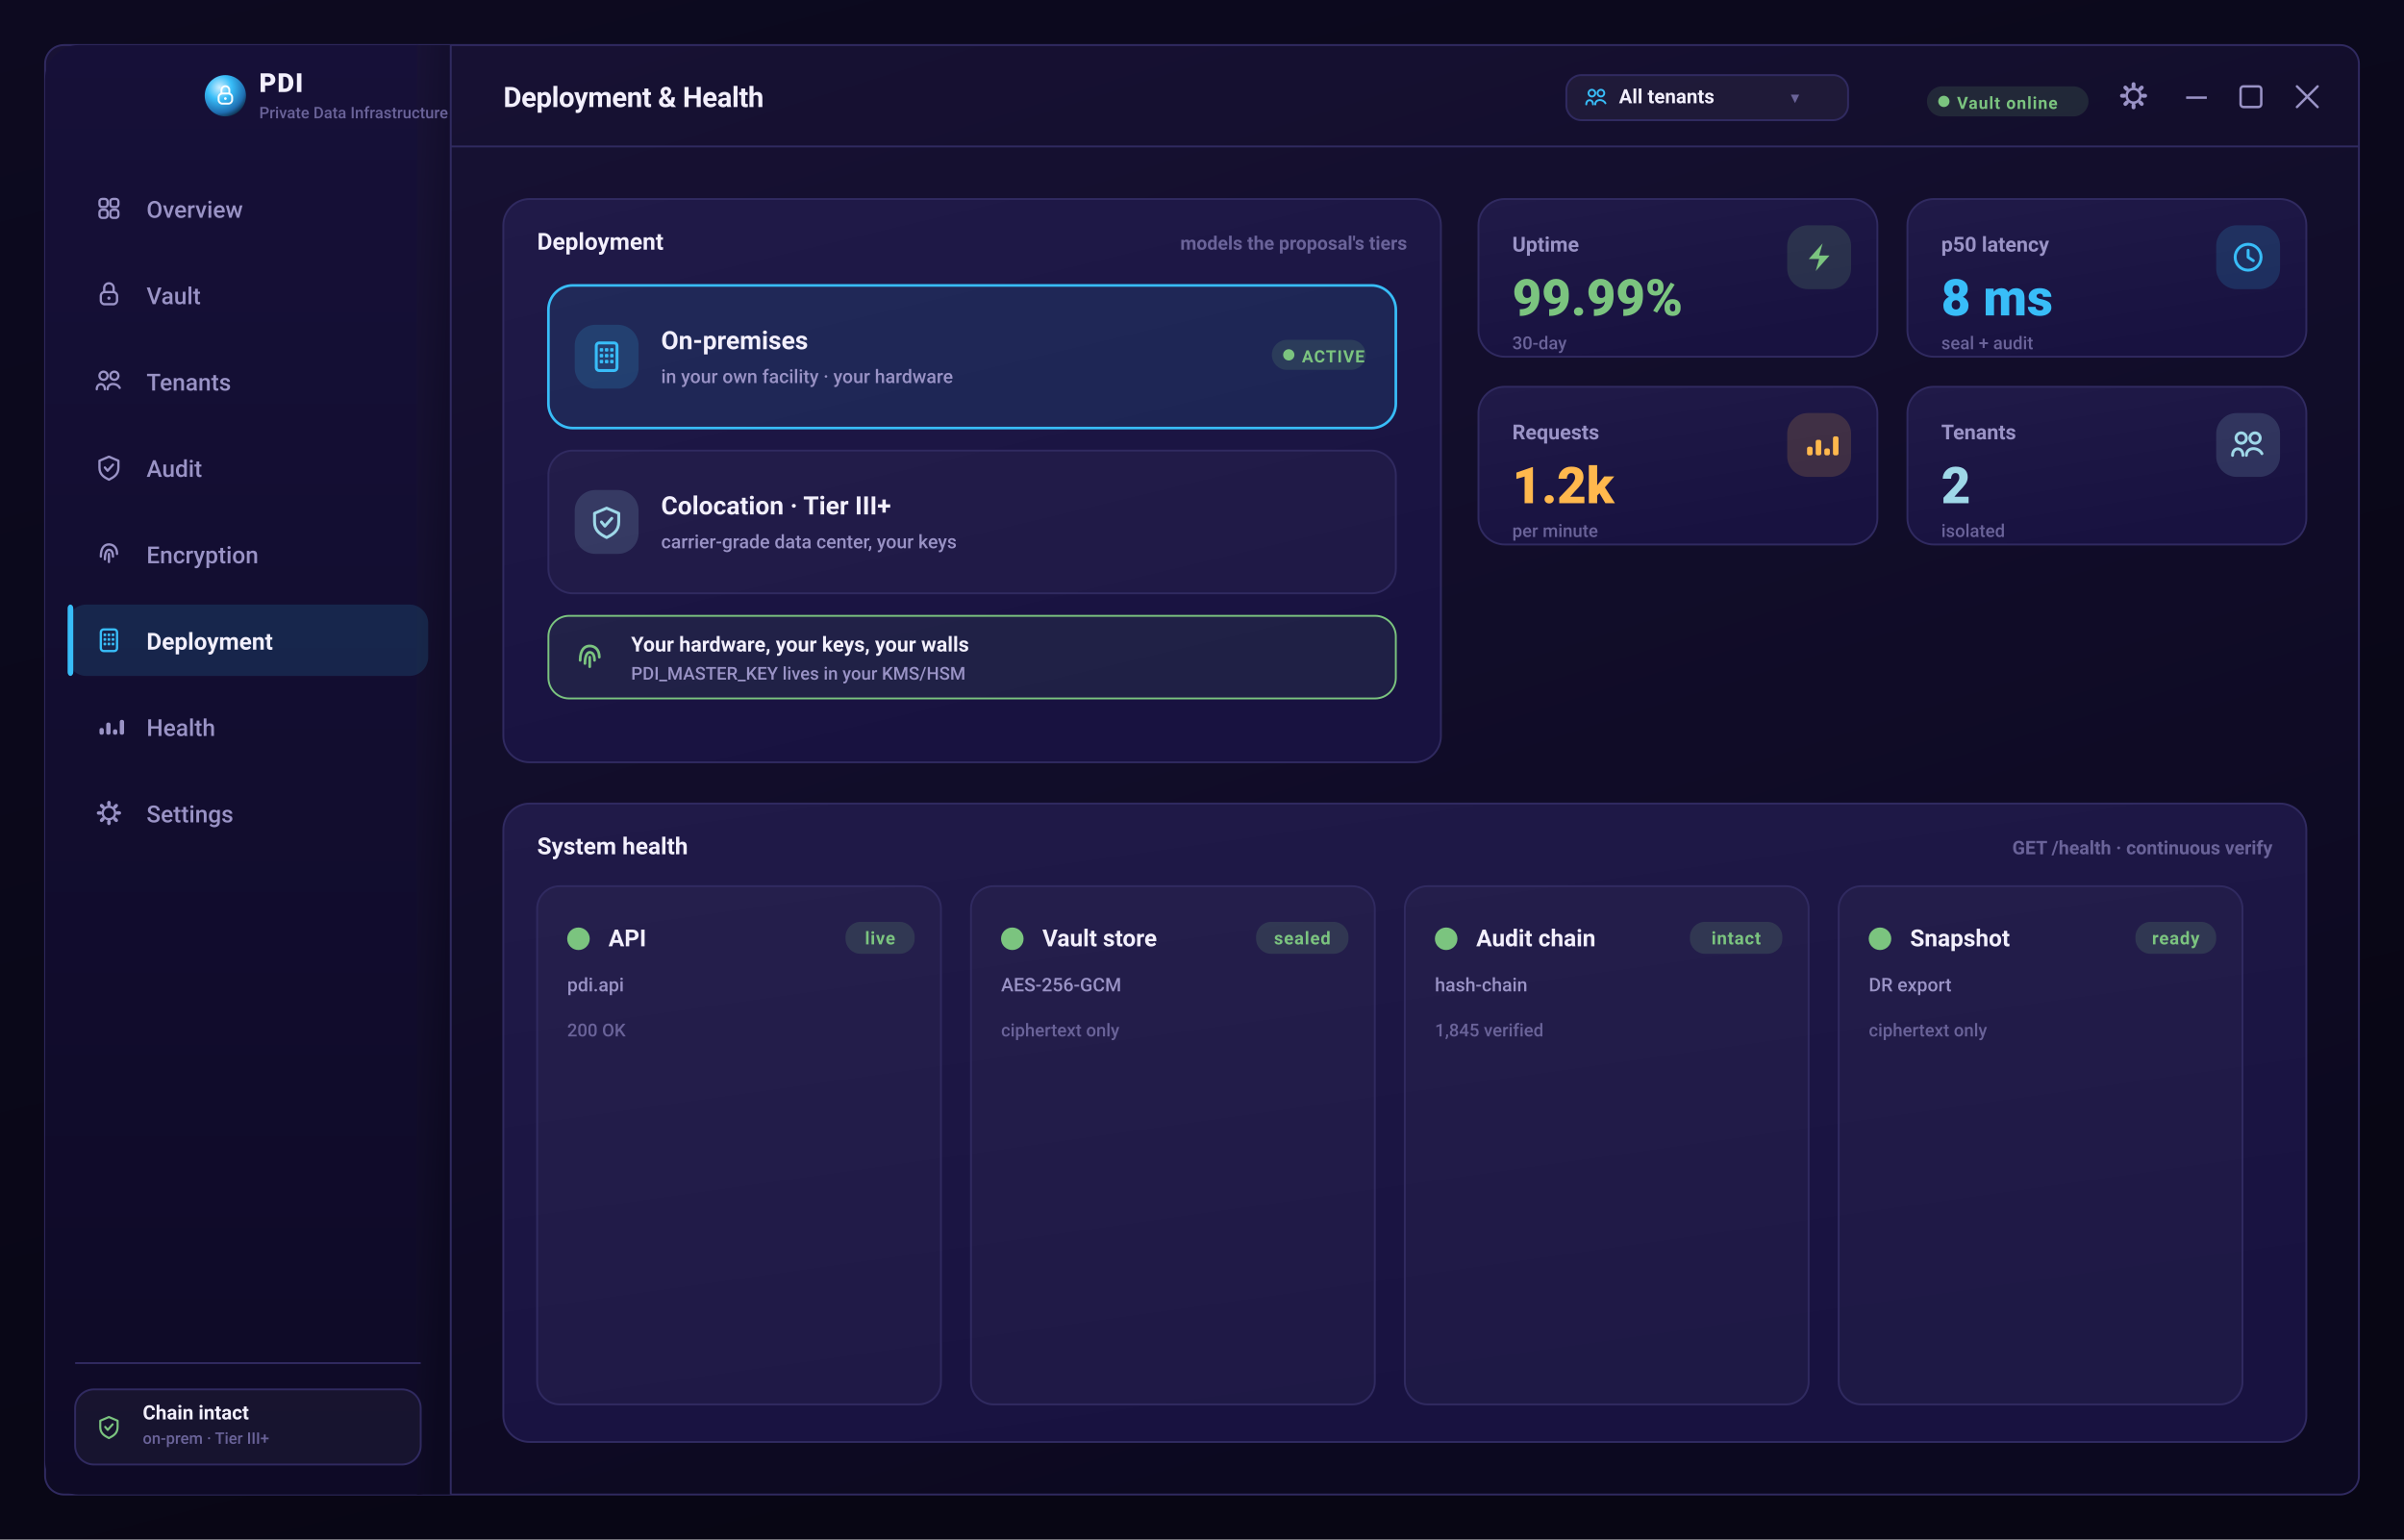
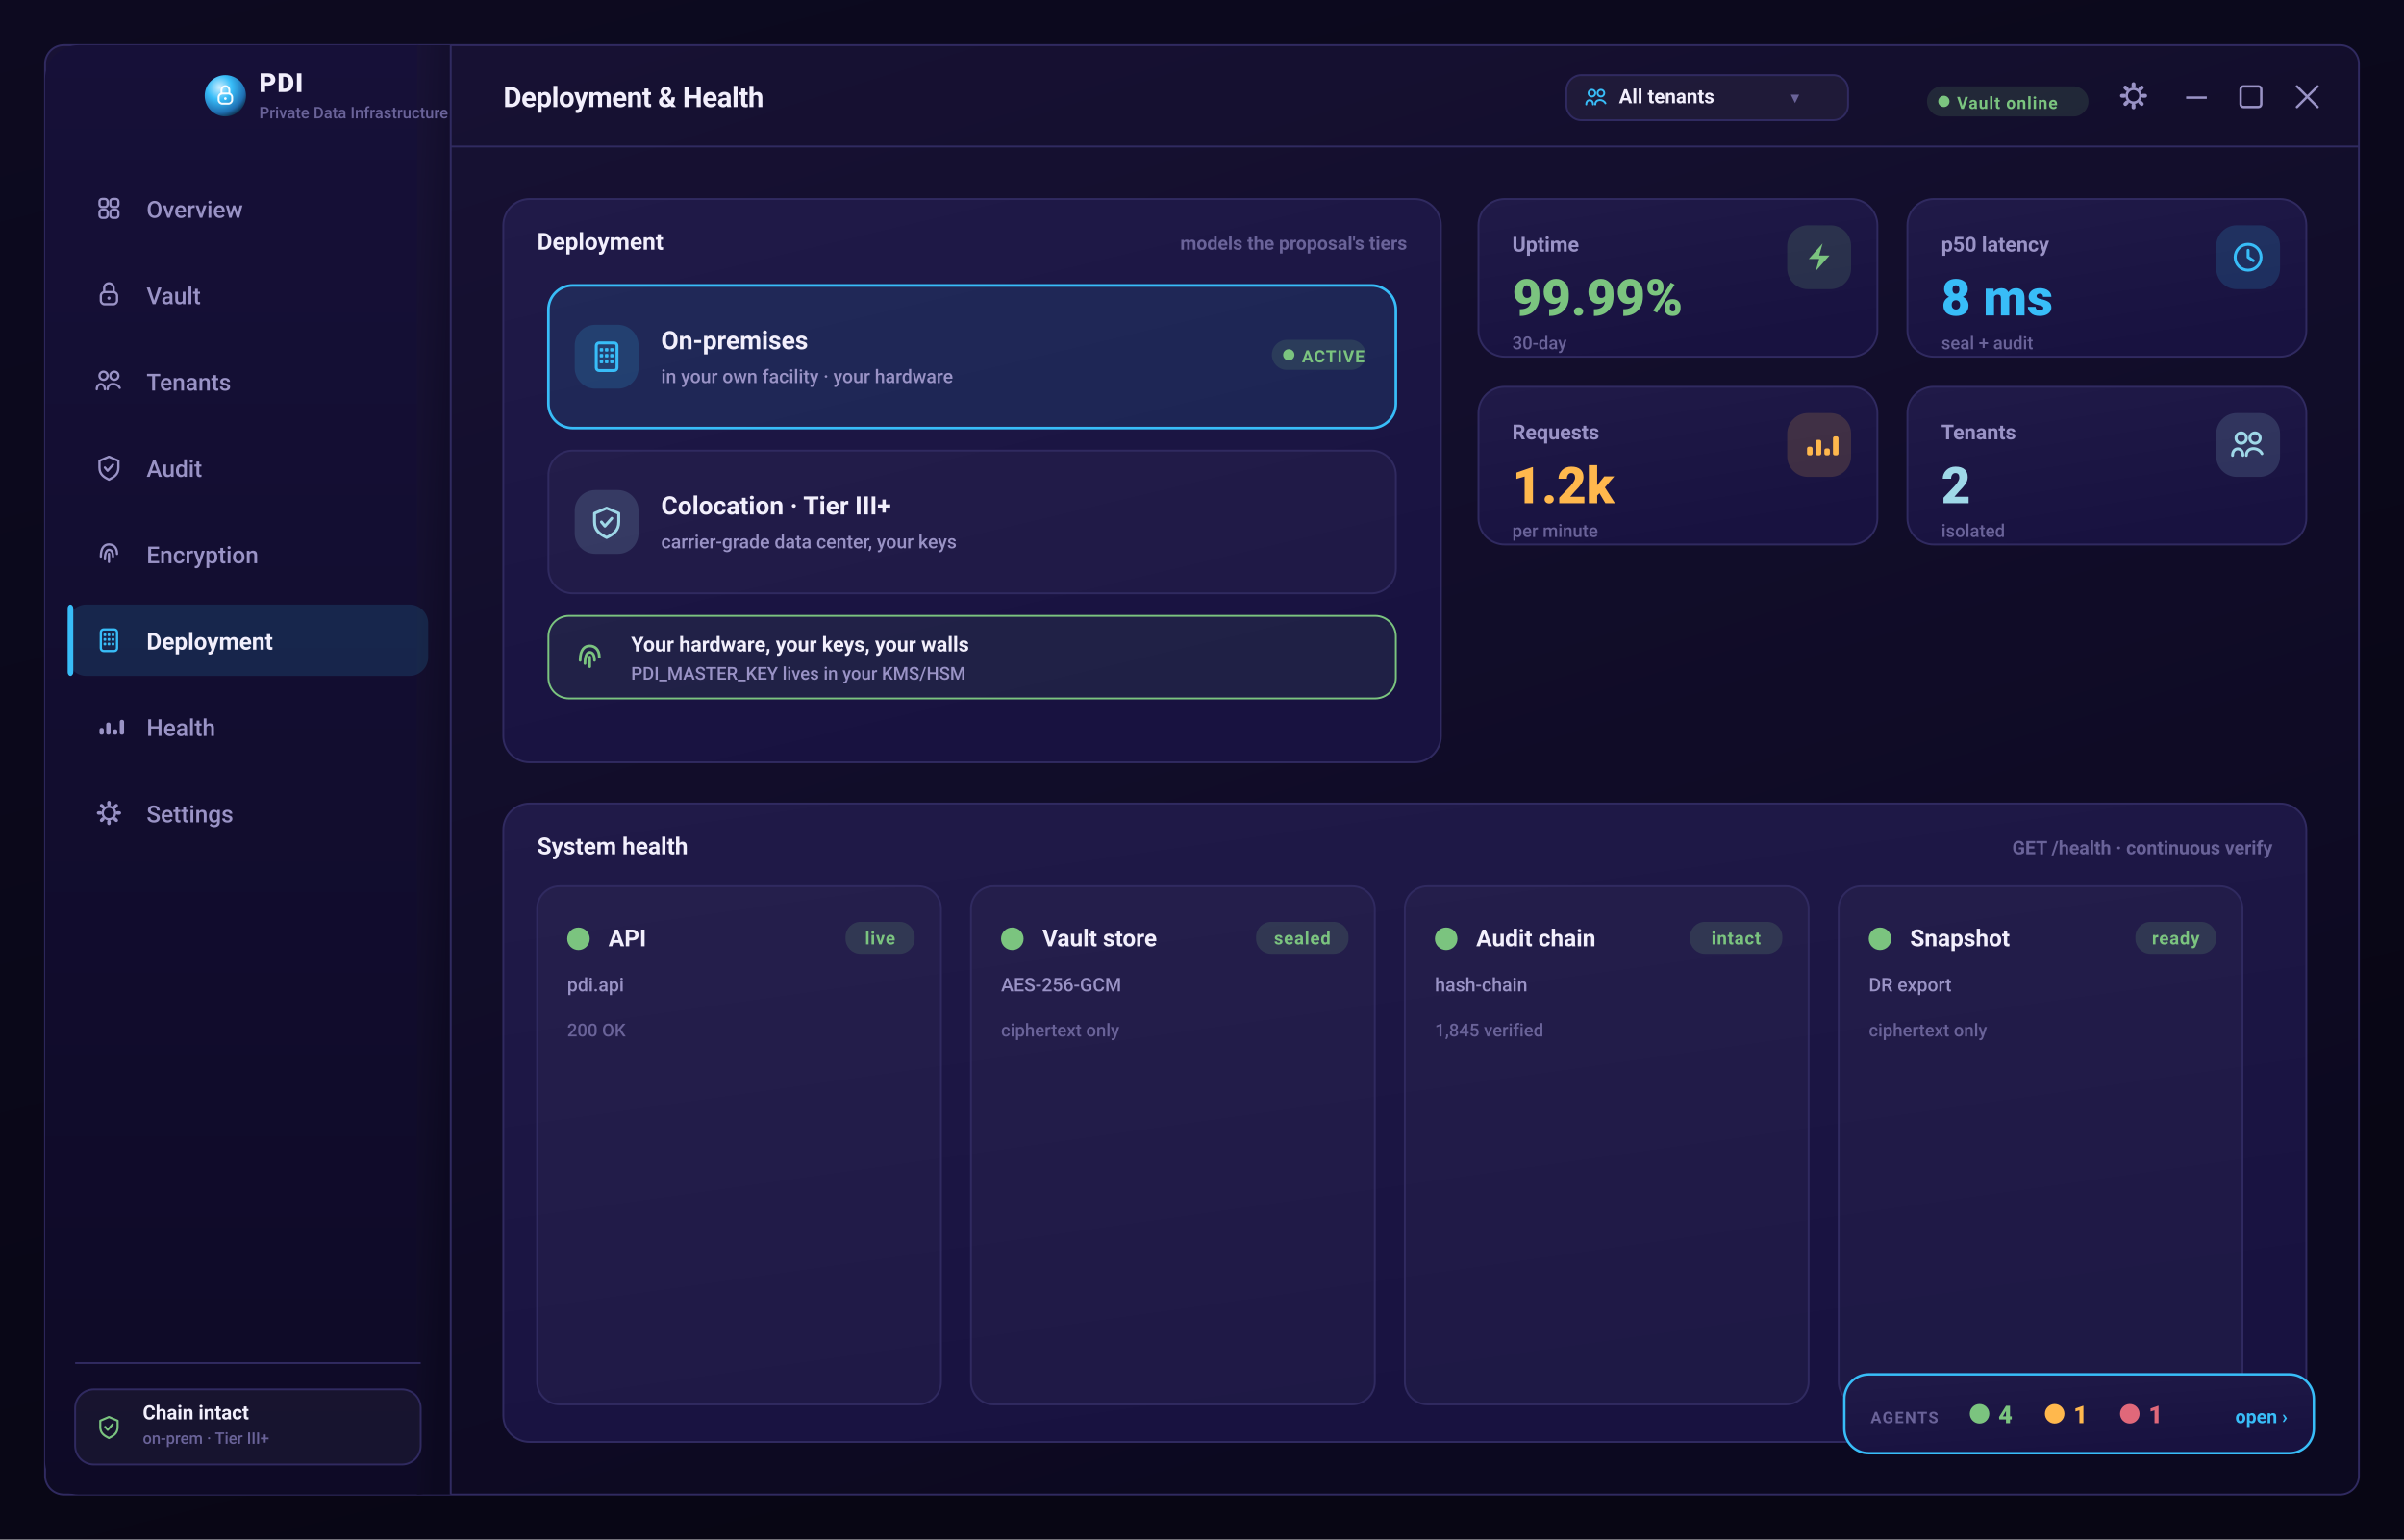
<svg xmlns="http://www.w3.org/2000/svg" width="1280" height="820" viewBox="0 0 1280 820" role="img" aria-label="PDI console — Deployment &amp; Health">
  <defs>
    <linearGradient id="gPage" x1="0" y1="0" x2="0.4" y2="1">
      <stop offset="0" stop-color="#0d0a20" />
      <stop offset="1" stop-color="#080614" />
    </linearGradient>
    <linearGradient id="gScr" x1="0" y1="0" x2="0.5" y2="1">
      <stop offset="0" stop-color="#181235" />
      <stop offset="1" stop-color="#0c0920" />
    </linearGradient>
    <linearGradient id="gSide" x1="0" y1="0" x2="0" y2="1">
      <stop offset="0" stop-color="#161038" />
      <stop offset="1" stop-color="#0e0a26" />
    </linearGradient>
    <linearGradient id="gCard" x1="0" y1="0" x2="0.4" y2="1">
      <stop offset="0" stop-color="#201a48" />
      <stop offset="1" stop-color="#181240" />
    </linearGradient>
    <linearGradient id="gBrand" x1="0" y1="0" x2="1" y2="0">
      <stop offset="0" stop-color="#38bdf8" />
      <stop offset="1" stop-color="#7dd3fc" />
    </linearGradient>
    <linearGradient id="gAmber" x1="0" y1="0" x2="1" y2="0">
      <stop offset="0" stop-color="#ffb84d" />
      <stop offset="1" stop-color="#ffd27a" />
    </linearGradient>
    <linearGradient id="mG" x1="0" y1="0" x2="1" y2="0">
      <stop offset="0" stop-color="#5fb87a" />
      <stop offset="1" stop-color="#7bc47f" />
    </linearGradient>
    <linearGradient id="mC" x1="0" y1="0" x2="1" y2="0">
      <stop offset="0" stop-color="#6bb6d6" />
      <stop offset="1" stop-color="#9fd8e8" />
    </linearGradient>
    <radialGradient id="orb" cx="36%" cy="30%" r="78%">
      <stop offset="0" stop-color="#cbeeff" />
      <stop offset="38%" stop-color="#38bdf8" />
      <stop offset="78%" stop-color="#1f6fb2" />
      <stop offset="100%" stop-color="#0b2438" />
    </radialGradient>
  </defs>
  <rect x="0.0" y="0.0" width="1280.0" height="820.0" rx="0" fill="url(#gPage)" />
  <rect x="24" y="24" width="1232" height="772" rx="10" fill="url(#gScr)" stroke="#302a60" stroke-width="1" />
  <rect x="24.0" y="24.0" width="216.0" height="772.0" rx="18" fill="url(#gSide)" />
  <rect x="222.0" y="24.0" width="18.0" height="772.0" rx="0" fill="url(#gScr)" />
  <line x1="240" y1="24" x2="240" y2="796" stroke="#302a60" stroke-width="1" />
  <line x1="240" y1="78" x2="1256" y2="78" stroke="#302a60" stroke-width="1" />
  <line x1="1164" y1="52" x2="1175" y2="52" stroke="#9a93c6" stroke-width="1.3" />
  <rect x="1193.0" y="46.0" width="11.0" height="11.0" rx="1.5" fill="none" stroke="#9a93c6" stroke-width="1.3" />
  <path d="M1223 46 l11 11 M1234 46 l-11 11" stroke="#9a93c6" stroke-width="1.3" stroke-linecap="round" />
  <circle cx="120" cy="51" r="11" fill="url(#orb)" />
  <rect x="116.4" y="49.8" width="7.2" height="5.4" rx="2" fill="none" stroke="rgba(255,255,255,0.95)" stroke-width="1.02" stroke-linecap="round" stroke-linejoin="round" />
  <path d="M117.9 49.8 v-1.8 a2.1 2.1 0 0 1 4.2 0 v1.8" fill="none" stroke="rgba(255,255,255,0.95)" stroke-width="1.02" stroke-linecap="round" stroke-linejoin="round" />
  <circle cx="120" cy="52.5" r="0.72" fill="rgba(255,255,255,0.95)" />
  <text x="138.0" y="49.0" font-family="-apple-system,BlinkMacSystemFont,'SF Pro Display','SF Pro Text','Segoe UI',Roboto,system-ui,sans-serif" font-size="14" font-weight="800" fill="#f2effc" text-anchor="start" letter-spacing="0.5">PDI</text>
  <text x="138.0" y="63.0" font-family="-apple-system,BlinkMacSystemFont,'SF Pro Display','SF Pro Text','Segoe UI',Roboto,system-ui,sans-serif" font-size="8.5" font-weight="500" fill="#6a6399" text-anchor="start">Private Data Infrastructure</text>
  <text x="268.0" y="57.0" font-family="-apple-system,BlinkMacSystemFont,'SF Pro Display','SF Pro Text','Segoe UI',Roboto,system-ui,sans-serif" font-size="15" font-weight="700" fill="#f2effc" text-anchor="start" letter-spacing="-0.2">Deployment &amp; Health</text>
  <rect x="1134.96" y="43.8" width="2.08" height="3.2" rx="1" transform="rotate(0 1136 51)" fill="#9a93c6" />
  <rect x="1134.96" y="43.8" width="2.08" height="3.2" rx="1" transform="rotate(45 1136 51)" fill="#9a93c6" />
  <rect x="1134.96" y="43.8" width="2.08" height="3.2" rx="1" transform="rotate(90 1136 51)" fill="#9a93c6" />
  <rect x="1134.96" y="43.8" width="2.08" height="3.2" rx="1" transform="rotate(135 1136 51)" fill="#9a93c6" />
  <rect x="1134.96" y="43.8" width="2.08" height="3.2" rx="1" transform="rotate(180 1136 51)" fill="#9a93c6" />
  <rect x="1134.96" y="43.8" width="2.08" height="3.2" rx="1" transform="rotate(225 1136 51)" fill="#9a93c6" />
  <rect x="1134.96" y="43.8" width="2.08" height="3.2" rx="1" transform="rotate(270 1136 51)" fill="#9a93c6" />
  <rect x="1134.96" y="43.8" width="2.08" height="3.2" rx="1" transform="rotate(315 1136 51)" fill="#9a93c6" />
  <circle cx="1136" cy="51" r="3.68" fill="none" stroke="#9a93c6" stroke-width="1.36" stroke-linecap="round" stroke-linejoin="round" />
  <rect x="1026.0" y="46.0" width="86.0" height="16.0" rx="8" fill="rgba(123,196,127,0.14)" />
  <circle cx="1035.0" cy="54" r="3" fill="#7bc47f" />
  <text x="1042.0" y="58.0" font-family="-apple-system,BlinkMacSystemFont,'SF Pro Display','SF Pro Text','Segoe UI',Roboto,system-ui,sans-serif" font-size="9" font-weight="700" fill="#7bc47f" text-anchor="start" letter-spacing="0.5">Vault online</text>
  <rect x="834.0" y="40.0" width="150.0" height="24.0" rx="8" fill="rgba(255,255,255,0.05)" stroke="#302a60" stroke-width="1" />
  <circle cx="847.6" cy="49.6" r="1.8" fill="none" stroke="#38bdf8" stroke-width="1.02" stroke-linecap="round" stroke-linejoin="round" />
  <circle cx="852.4" cy="49.6" r="1.8" fill="none" stroke="#38bdf8" stroke-width="1.02" stroke-linecap="round" stroke-linejoin="round" />
  <path d="M844.6 55.6 c0 -3.0 3.6 -3.0 3.6 0 M849.4 55.6 c0 -3.0 4.2 -3.0 5.4 -0.6" fill="none" stroke="#38bdf8" stroke-width="1.02" stroke-linecap="round" stroke-linejoin="round" />
  <text x="862.0" y="55.0" font-family="-apple-system,BlinkMacSystemFont,'SF Pro Display','SF Pro Text','Segoe UI',Roboto,system-ui,sans-serif" font-size="10.5" font-weight="600" fill="#f2effc" text-anchor="start">All tenants</text>
  <text x="958.0" y="55.0" font-family="-apple-system,BlinkMacSystemFont,'SF Pro Display','SF Pro Text','Segoe UI',Roboto,system-ui,sans-serif" font-size="9" font-weight="600" fill="#6a6399" text-anchor="end">▾</text>
  <rect x="52.96" y="105.96" width="4.32" height="4.32" rx="1.4" fill="none" stroke="#9a93c6" stroke-width="1.22" stroke-linecap="round" stroke-linejoin="round" />
  <rect x="58.72" y="105.96" width="4.32" height="4.32" rx="1.4" fill="none" stroke="#9a93c6" stroke-width="1.22" stroke-linecap="round" stroke-linejoin="round" />
  <rect x="52.96" y="111.72" width="4.32" height="4.32" rx="1.4" fill="none" stroke="#9a93c6" stroke-width="1.22" stroke-linecap="round" stroke-linejoin="round" />
  <rect x="58.72" y="111.72" width="4.32" height="4.32" rx="1.4" fill="none" stroke="#9a93c6" stroke-width="1.22" stroke-linecap="round" stroke-linejoin="round" />
  <text x="78.0" y="116.0" font-family="-apple-system,BlinkMacSystemFont,'SF Pro Display','SF Pro Text','Segoe UI',Roboto,system-ui,sans-serif" font-size="12.5" font-weight="500" fill="#9a93c6" text-anchor="start">Overview</text>
  <rect x="53.68" y="155.56" width="8.64" height="6.48" rx="2" fill="none" stroke="#9a93c6" stroke-width="1.22" stroke-linecap="round" stroke-linejoin="round" />
  <path d="M55.48 155.56 v-2.16 a2.52 2.52 0 0 1 5.04 0 v2.16" fill="none" stroke="#9a93c6" stroke-width="1.22" stroke-linecap="round" stroke-linejoin="round" />
  <circle cx="58" cy="158.8" r="0.864" fill="#9a93c6" />
  <text x="78.0" y="162.0" font-family="-apple-system,BlinkMacSystemFont,'SF Pro Display','SF Pro Text','Segoe UI',Roboto,system-ui,sans-serif" font-size="12.5" font-weight="500" fill="#9a93c6" text-anchor="start">Vault</text>
  <circle cx="55.12" cy="200.12" r="2.16" fill="none" stroke="#9a93c6" stroke-width="1.22" stroke-linecap="round" stroke-linejoin="round" />
  <circle cx="60.88" cy="200.12" r="2.16" fill="none" stroke="#9a93c6" stroke-width="1.22" stroke-linecap="round" stroke-linejoin="round" />
  <path d="M51.52 207.32 c0 -3.6 4.32 -3.6 4.32 0 M57.28 207.32 c0 -3.6 5.04 -3.6 6.48 -0.72" fill="none" stroke="#9a93c6" stroke-width="1.22" stroke-linecap="round" stroke-linejoin="round" />
  <text x="78.0" y="208.0" font-family="-apple-system,BlinkMacSystemFont,'SF Pro Display','SF Pro Text','Segoe UI',Roboto,system-ui,sans-serif" font-size="12.5" font-weight="500" fill="#9a93c6" text-anchor="start">Tenants</text>
  <path d="M58 243.24 l5.04 2.16 v3.6 c0 3.6 -2.16 5.04 -5.04 6.48 c-2.88 -1.44 -5.04 -2.88 -5.04 -6.48 v-3.6 Z" fill="none" stroke="#9a93c6" stroke-width="1.22" stroke-linecap="round" stroke-linejoin="round" />
  <path d="M55.84 249 l1.44 1.728 2.88 -3.24" fill="none" stroke="#9a93c6" stroke-width="1.22" stroke-linecap="round" stroke-linejoin="round" />
  <text x="78.0" y="254.0" font-family="-apple-system,BlinkMacSystemFont,'SF Pro Display','SF Pro Text','Segoe UI',Roboto,system-ui,sans-serif" font-size="12.5" font-weight="500" fill="#9a93c6" text-anchor="start">Audit</text>
  <path d="M53.68 296.44 c0 -5.04 2.16 -6.48 4.32 -6.48 c2.16 0 4.32 1.44 4.32 5.04" fill="none" stroke="#9a93c6" stroke-width="1.22" stroke-linecap="round" stroke-linejoin="round" />
  <path d="M55.84 297.88 c0 -4.32 1.44 -5.04 2.16 -5.04 c1.44 0 2.16 1.44 2.16 3.6" fill="none" stroke="#9a93c6" stroke-width="1.22" stroke-linecap="round" stroke-linejoin="round" />
  <path d="M58 299.32 v-4.32" fill="none" stroke="#9a93c6" stroke-width="1.22" stroke-linecap="round" stroke-linejoin="round" />
  <text x="78.0" y="300.0" font-family="-apple-system,BlinkMacSystemFont,'SF Pro Display','SF Pro Text','Segoe UI',Roboto,system-ui,sans-serif" font-size="12.5" font-weight="500" fill="#9a93c6" text-anchor="start">Encryption</text>
  <rect x="36.0" y="322.0" width="192.0" height="38.0" rx="10" fill="rgba(56,189,248,0.14)" />
  <rect x="36.0" y="322.0" width="3.0" height="38.0" rx="2" fill="#38bdf8" />
  <rect x="53.68" y="335.24" width="8.64" height="11.52" rx="1.5" fill="none" stroke="#38bdf8" stroke-width="1.22" stroke-linecap="round" stroke-linejoin="round" />
  <rect x="55.12" y="337.4" width="1.44" height="1.44" rx="0.4" fill="#38bdf8" />
  <rect x="57.28" y="337.4" width="1.44" height="1.44" rx="0.4" fill="#38bdf8" />
  <rect x="59.44" y="337.4" width="1.44" height="1.44" rx="0.4" fill="#38bdf8" />
  <rect x="55.12" y="339.848" width="1.44" height="1.44" rx="0.4" fill="#38bdf8" />
  <rect x="57.28" y="339.848" width="1.44" height="1.44" rx="0.4" fill="#38bdf8" />
  <rect x="59.44" y="339.848" width="1.44" height="1.44" rx="0.4" fill="#38bdf8" />
  <rect x="55.12" y="342.296" width="1.44" height="1.44" rx="0.4" fill="#38bdf8" />
  <rect x="57.28" y="342.296" width="1.44" height="1.44" rx="0.4" fill="#38bdf8" />
  <rect x="59.44" y="342.296" width="1.44" height="1.44" rx="0.4" fill="#38bdf8" />
  <text x="78.0" y="346.0" font-family="-apple-system,BlinkMacSystemFont,'SF Pro Display','SF Pro Text','Segoe UI',Roboto,system-ui,sans-serif" font-size="12.5" font-weight="650" fill="#f2effc" text-anchor="start">Deployment</text>
  <rect x="52.96" y="387.72" width="2.304" height="3.6" rx="1" fill="#9a93c6" />
  <rect x="56.56" y="384.84" width="2.304" height="6.48" rx="1" fill="#9a93c6" />
  <rect x="60.16" y="388.44" width="2.304" height="2.88" rx="1" fill="#9a93c6" />
  <rect x="63.76" y="383.4" width="2.304" height="7.92" rx="1" fill="#9a93c6" />
  <text x="78.0" y="392.0" font-family="-apple-system,BlinkMacSystemFont,'SF Pro Display','SF Pro Text','Segoe UI',Roboto,system-ui,sans-serif" font-size="12.5" font-weight="500" fill="#9a93c6" text-anchor="start">Health</text>
  <rect x="57.064" y="426.52" width="1.872" height="2.88" rx="1" transform="rotate(0 58 433)" fill="#9a93c6" />
  <rect x="57.064" y="426.52" width="1.872" height="2.88" rx="1" transform="rotate(45 58 433)" fill="#9a93c6" />
  <rect x="57.064" y="426.52" width="1.872" height="2.88" rx="1" transform="rotate(90 58 433)" fill="#9a93c6" />
  <rect x="57.064" y="426.52" width="1.872" height="2.88" rx="1" transform="rotate(135 58 433)" fill="#9a93c6" />
  <rect x="57.064" y="426.52" width="1.872" height="2.88" rx="1" transform="rotate(180 58 433)" fill="#9a93c6" />
  <rect x="57.064" y="426.52" width="1.872" height="2.88" rx="1" transform="rotate(225 58 433)" fill="#9a93c6" />
  <rect x="57.064" y="426.52" width="1.872" height="2.88" rx="1" transform="rotate(270 58 433)" fill="#9a93c6" />
  <rect x="57.064" y="426.52" width="1.872" height="2.88" rx="1" transform="rotate(315 58 433)" fill="#9a93c6" />
  <circle cx="58" cy="433" r="3.312" fill="none" stroke="#9a93c6" stroke-width="1.22" stroke-linecap="round" stroke-linejoin="round" />
  <text x="78.0" y="438.0" font-family="-apple-system,BlinkMacSystemFont,'SF Pro Display','SF Pro Text','Segoe UI',Roboto,system-ui,sans-serif" font-size="12.5" font-weight="500" fill="#9a93c6" text-anchor="start">Settings</text>
  <line x1="40" y1="726" x2="224" y2="726" stroke="#302a60" stroke-width="1" />
  <rect x="40.0" y="740.0" width="184.0" height="40.0" rx="10" fill="rgba(255,255,255,0.04)" stroke="#302a60" stroke-width="1" />
  <path d="M58 754.72 l4.62 1.98 v3.3 c0 3.3 -1.98 4.62 -4.62 5.94 c-2.64 -1.32 -4.62 -2.64 -4.62 -5.94 v-3.3 Z" fill="none" stroke="#7bc47f" stroke-width="1.12" stroke-linecap="round" stroke-linejoin="round" />
  <path d="M56.02 760 l1.32 1.584 2.64 -2.97" fill="none" stroke="#7bc47f" stroke-width="1.12" stroke-linecap="round" stroke-linejoin="round" />
  <text x="76.0" y="756.0" font-family="-apple-system,BlinkMacSystemFont,'SF Pro Display','SF Pro Text','Segoe UI',Roboto,system-ui,sans-serif" font-size="10.5" font-weight="650" fill="#f2effc" text-anchor="start">Chain intact</text>
  <text x="76.0" y="769.0" font-family="-apple-system,BlinkMacSystemFont,'SF Pro Display','SF Pro Text','Segoe UI',Roboto,system-ui,sans-serif" font-size="8.5" font-weight="500" fill="#6a6399" text-anchor="start">on-prem · Tier III+</text>
  <marker id="ah" markerWidth="8" markerHeight="8" refX="6" refY="3" orient="auto">
    <path d="M0 0 L6 3 L0 6 Z" fill="#6a6399" />
  </marker>
  <rect x="268.0" y="106.0" width="499.2" height="300.0" rx="14" fill="url(#gCard)" stroke="#302a60" stroke-width="1" />
  <text x="286.0" y="133.0" font-family="-apple-system,BlinkMacSystemFont,'SF Pro Display','SF Pro Text','Segoe UI',Roboto,system-ui,sans-serif" font-size="12.5" font-weight="700" fill="#f2effc" text-anchor="start">Deployment</text>
  <text x="749.2" y="133.0" font-family="-apple-system,BlinkMacSystemFont,'SF Pro Display','SF Pro Text','Segoe UI',Roboto,system-ui,sans-serif" font-size="10" font-weight="600" fill="#6a6399" text-anchor="end">models the proposal's tiers</text>
  <rect x="292.0" y="152.0" width="451.2" height="76.0" rx="13" fill="rgba(56,189,248,0.1)" stroke="#38bdf8" stroke-width="1.4" />
  <rect x="306.0" y="173.0" width="34.0" height="34.0" rx="11" fill="rgba(56,189,248,0.16)" />
  <rect x="317.48" y="182.64" width="11.04" height="14.72" rx="1.5" fill="none" stroke="#38bdf8" stroke-width="1.56" stroke-linecap="round" stroke-linejoin="round" />
  <rect x="319.32" y="185.4" width="1.84" height="1.84" rx="0.4" fill="#38bdf8" />
  <rect x="322.08" y="185.4" width="1.84" height="1.84" rx="0.4" fill="#38bdf8" />
  <rect x="324.84" y="185.4" width="1.84" height="1.84" rx="0.4" fill="#38bdf8" />
  <rect x="319.32" y="188.528" width="1.84" height="1.84" rx="0.4" fill="#38bdf8" />
  <rect x="322.08" y="188.528" width="1.84" height="1.84" rx="0.4" fill="#38bdf8" />
  <rect x="324.84" y="188.528" width="1.84" height="1.84" rx="0.4" fill="#38bdf8" />
  <rect x="319.32" y="191.656" width="1.84" height="1.84" rx="0.4" fill="#38bdf8" />
  <rect x="322.08" y="191.656" width="1.84" height="1.84" rx="0.4" fill="#38bdf8" />
  <rect x="324.84" y="191.656" width="1.84" height="1.84" rx="0.4" fill="#38bdf8" />
  <text x="352.0" y="186.0" font-family="-apple-system,BlinkMacSystemFont,'SF Pro Display','SF Pro Text','Segoe UI',Roboto,system-ui,sans-serif" font-size="13.5" font-weight="700" fill="#f2effc" text-anchor="start">On-premises</text>
  <text x="352.0" y="204.0" font-family="-apple-system,BlinkMacSystemFont,'SF Pro Display','SF Pro Text','Segoe UI',Roboto,system-ui,sans-serif" font-size="10" font-weight="500" fill="#9a93c6" text-anchor="start">in your own facility · your hardware</text>
  <rect x="677.2" y="181.0" width="50.0" height="16.0" rx="8" fill="rgba(123,196,127,0.14)" />
  <circle cx="686.2" cy="189" r="3" fill="#7bc47f" />
  <text x="693.2" y="193.0" font-family="-apple-system,BlinkMacSystemFont,'SF Pro Display','SF Pro Text','Segoe UI',Roboto,system-ui,sans-serif" font-size="9" font-weight="700" fill="#7bc47f" text-anchor="start" letter-spacing="0.5">ACTIVE</text>
  <rect x="292.0" y="240.0" width="451.2" height="76.0" rx="13" fill="rgba(255,255,255,0.03)" stroke="#302a60" stroke-width="1" />
  <rect x="306.0" y="261.0" width="34.0" height="34.0" rx="11" fill="rgba(159,216,232,0.16)" />
  <path d="M323 270.64 l6.44 2.76 v4.6 c0 4.6 -2.76 6.44 -6.44 8.28 c-3.68 -1.84 -6.44 -3.68 -6.44 -8.28 v-4.6 Z" fill="none" stroke="#9fd8e8" stroke-width="1.56" stroke-linecap="round" stroke-linejoin="round" />
  <path d="M320.24 278 l1.84 2.208 3.68 -4.14" fill="none" stroke="#9fd8e8" stroke-width="1.56" stroke-linecap="round" stroke-linejoin="round" />
  <text x="352.0" y="274.0" font-family="-apple-system,BlinkMacSystemFont,'SF Pro Display','SF Pro Text','Segoe UI',Roboto,system-ui,sans-serif" font-size="13.5" font-weight="700" fill="#f2effc" text-anchor="start">Colocation · Tier III+</text>
  <text x="352.0" y="292.0" font-family="-apple-system,BlinkMacSystemFont,'SF Pro Display','SF Pro Text','Segoe UI',Roboto,system-ui,sans-serif" font-size="10" font-weight="500" fill="#9a93c6" text-anchor="start">carrier-grade data center, your keys</text>
  <rect x="292.0" y="328.0" width="451.2" height="44.0" rx="11" fill="rgba(123,196,127,0.08)" stroke="#7bc47f" stroke-width="1" />
  <path d="M308.9 351.7 c0 -5.95 2.55 -7.65 5.1 -7.65 c2.55 0 5.1 1.7 5.1 5.95" fill="none" stroke="#7bc47f" stroke-width="1.44" stroke-linecap="round" stroke-linejoin="round" />
  <path d="M311.45 353.4 c0 -5.1 1.7 -5.95 2.55 -5.95 c1.7 0 2.55 1.7 2.55 4.25" fill="none" stroke="#7bc47f" stroke-width="1.44" stroke-linecap="round" stroke-linejoin="round" />
  <path d="M314 355.1 v-5.1" fill="none" stroke="#7bc47f" stroke-width="1.44" stroke-linecap="round" stroke-linejoin="round" />
  <text x="336.0" y="347.0" font-family="-apple-system,BlinkMacSystemFont,'SF Pro Display','SF Pro Text','Segoe UI',Roboto,system-ui,sans-serif" font-size="11" font-weight="650" fill="#f2effc" text-anchor="start">Your hardware, your keys, your walls</text>
  <text x="336.0" y="362.0" font-family="-apple-system,BlinkMacSystemFont,'SF Pro Display','SF Pro Text','Segoe UI',Roboto,system-ui,sans-serif" font-size="9.5" font-weight="500" fill="#9a93c6" text-anchor="start">PDI_MASTER_KEY lives in your KMS/HSM</text>
  <rect x="787.2" y="106.0" width="212.4" height="84.0" rx="14" fill="url(#gCard)" stroke="#302a60" stroke-width="1" />
  <text x="805.2" y="134.0" font-family="-apple-system,BlinkMacSystemFont,'SF Pro Display','SF Pro Text','Segoe UI',Roboto,system-ui,sans-serif" font-size="11" font-weight="600" fill="#9a93c6" text-anchor="start">Uptime</text>
  <text x="805.2" y="168.0" font-family="-apple-system,BlinkMacSystemFont,'SF Pro Display','SF Pro Text','Segoe UI',Roboto,system-ui,sans-serif" font-size="27" font-weight="800" fill="#7bc47f" text-anchor="start">99.99%</text>
  <text x="805.2" y="186.0" font-family="-apple-system,BlinkMacSystemFont,'SF Pro Display','SF Pro Text','Segoe UI',Roboto,system-ui,sans-serif" font-size="9.5" font-weight="500" fill="#6a6399" text-anchor="start">30-day</text>
  <rect x="951.6" y="120.0" width="34.0" height="34.0" rx="11" fill="rgba(123,196,127,0.16)" />
  <path d="M970.44 129.64 L963.08 137.92 L968.6 137.92 L966.76 144.36 L974.12 136.08 L968.6 136.08 Z" fill="#7bc47f" />
  <rect x="1015.6" y="106.0" width="212.4" height="84.0" rx="14" fill="url(#gCard)" stroke="#302a60" stroke-width="1" />
  <text x="1033.6" y="134.0" font-family="-apple-system,BlinkMacSystemFont,'SF Pro Display','SF Pro Text','Segoe UI',Roboto,system-ui,sans-serif" font-size="11" font-weight="600" fill="#9a93c6" text-anchor="start">p50 latency</text>
  <text x="1033.6" y="168.0" font-family="-apple-system,BlinkMacSystemFont,'SF Pro Display','SF Pro Text','Segoe UI',Roboto,system-ui,sans-serif" font-size="27" font-weight="800" fill="#38bdf8" text-anchor="start">8 ms</text>
  <text x="1033.6" y="186.0" font-family="-apple-system,BlinkMacSystemFont,'SF Pro Display','SF Pro Text','Segoe UI',Roboto,system-ui,sans-serif" font-size="9.5" font-weight="500" fill="#6a6399" text-anchor="start">seal + audit</text>
  <rect x="1180.0" y="120.0" width="34.0" height="34.0" rx="11" fill="rgba(56,189,248,0.16)" />
  <circle cx="1197.0" cy="137" r="6.9" fill="none" stroke="#38bdf8" stroke-width="1.56" stroke-linecap="round" stroke-linejoin="round" />
  <path d="M1197.0 133.32 v3.68 l2.76 1.84" fill="none" stroke="#38bdf8" stroke-width="1.56" stroke-linecap="round" stroke-linejoin="round" />
  <rect x="787.2" y="206.0" width="212.4" height="84.0" rx="14" fill="url(#gCard)" stroke="#302a60" stroke-width="1" />
  <text x="805.2" y="234.0" font-family="-apple-system,BlinkMacSystemFont,'SF Pro Display','SF Pro Text','Segoe UI',Roboto,system-ui,sans-serif" font-size="11" font-weight="600" fill="#9a93c6" text-anchor="start">Requests</text>
  <text x="805.2" y="268.0" font-family="-apple-system,BlinkMacSystemFont,'SF Pro Display','SF Pro Text','Segoe UI',Roboto,system-ui,sans-serif" font-size="27" font-weight="800" fill="#ffb84d" text-anchor="start">1.2k</text>
  <text x="805.2" y="286.0" font-family="-apple-system,BlinkMacSystemFont,'SF Pro Display','SF Pro Text','Segoe UI',Roboto,system-ui,sans-serif" font-size="9.5" font-weight="500" fill="#6a6399" text-anchor="start">per minute</text>
  <rect x="951.6" y="220.0" width="34.0" height="34.0" rx="11" fill="rgba(255,184,77,0.16)" />
  <rect x="962.16" y="237.92" width="2.944" height="4.6" rx="1" fill="#ffb84d" />
  <rect x="966.76" y="234.24" width="2.944" height="8.28" rx="1" fill="#ffb84d" />
  <rect x="971.36" y="238.84" width="2.944" height="3.68" rx="1" fill="#ffb84d" />
  <rect x="975.96" y="232.4" width="2.944" height="10.12" rx="1" fill="#ffb84d" />
  <rect x="1015.6" y="206.0" width="212.4" height="84.0" rx="14" fill="url(#gCard)" stroke="#302a60" stroke-width="1" />
  <text x="1033.6" y="234.0" font-family="-apple-system,BlinkMacSystemFont,'SF Pro Display','SF Pro Text','Segoe UI',Roboto,system-ui,sans-serif" font-size="11" font-weight="600" fill="#9a93c6" text-anchor="start">Tenants</text>
  <text x="1033.6" y="268.0" font-family="-apple-system,BlinkMacSystemFont,'SF Pro Display','SF Pro Text','Segoe UI',Roboto,system-ui,sans-serif" font-size="27" font-weight="800" fill="#9fd8e8" text-anchor="start">2</text>
  <text x="1033.6" y="286.0" font-family="-apple-system,BlinkMacSystemFont,'SF Pro Display','SF Pro Text','Segoe UI',Roboto,system-ui,sans-serif" font-size="9.5" font-weight="500" fill="#6a6399" text-anchor="start">isolated</text>
  <rect x="1180.0" y="220.0" width="34.0" height="34.0" rx="11" fill="rgba(159,216,232,0.16)" />
  <circle cx="1193.32" cy="233.32" r="2.76" fill="none" stroke="#9fd8e8" stroke-width="1.56" stroke-linecap="round" stroke-linejoin="round" />
  <circle cx="1200.68" cy="233.32" r="2.76" fill="none" stroke="#9fd8e8" stroke-width="1.56" stroke-linecap="round" stroke-linejoin="round" />
  <path d="M1188.72 242.52 c0 -4.6 5.52 -4.6 5.52 0 M1196.08 242.52 c0 -4.6 6.44 -4.6 8.28 -0.92" fill="none" stroke="#9fd8e8" stroke-width="1.56" stroke-linecap="round" stroke-linejoin="round" />
  <rect x="268.0" y="428.0" width="960.0" height="340.0" rx="14" fill="url(#gCard)" stroke="#302a60" stroke-width="1" />
  <text x="286.0" y="455.0" font-family="-apple-system,BlinkMacSystemFont,'SF Pro Display','SF Pro Text','Segoe UI',Roboto,system-ui,sans-serif" font-size="12.5" font-weight="700" fill="#f2effc" text-anchor="start">System health</text>
  <text x="1210.0" y="455.0" font-family="-apple-system,BlinkMacSystemFont,'SF Pro Display','SF Pro Text','Segoe UI',Roboto,system-ui,sans-serif" font-size="10" font-weight="600" fill="#6a6399" text-anchor="end">GET /health · continuous verify</text>
  <rect x="286.0" y="472.0" width="215.0" height="276.0" rx="12" fill="rgba(255,255,255,0.03)" stroke="#302a60" stroke-width="1" />
  <circle cx="308.0" cy="500" r="6" fill="#7bc47f" />
  <text x="324.0" y="504.0" font-family="-apple-system,BlinkMacSystemFont,'SF Pro Display','SF Pro Text','Segoe UI',Roboto,system-ui,sans-serif" font-size="12.5" font-weight="700" fill="#f2effc" text-anchor="start">API</text>
  <text x="302.0" y="528.0" font-family="-apple-system,BlinkMacSystemFont,'SF Pro Display','SF Pro Text','Segoe UI',Roboto,system-ui,sans-serif" font-size="10" font-weight="500" fill="#9a93c6" text-anchor="start">pdi.api</text>
  <rect x="450.2" y="491.0" width="36.8" height="17.0" rx="8" fill="rgba(123,196,127,0.16)" />
  <text x="468.6" y="503.0" font-family="-apple-system,BlinkMacSystemFont,'SF Pro Display','SF Pro Text','Segoe UI',Roboto,system-ui,sans-serif" font-size="9.5" font-weight="700" fill="#7bc47f" text-anchor="middle" letter-spacing="0.4">live</text>
  <text x="302.0" y="552.0" font-family="-apple-system,BlinkMacSystemFont,'SF Pro Display','SF Pro Text','Segoe UI',Roboto,system-ui,sans-serif" font-size="9.5" font-weight="500" fill="#6a6399" text-anchor="start">200 OK</text>
  <rect x="517.0" y="472.0" width="215.0" height="276.0" rx="12" fill="rgba(255,255,255,0.03)" stroke="#302a60" stroke-width="1" />
  <circle cx="539.0" cy="500" r="6" fill="#7bc47f" />
  <text x="555.0" y="504.0" font-family="-apple-system,BlinkMacSystemFont,'SF Pro Display','SF Pro Text','Segoe UI',Roboto,system-ui,sans-serif" font-size="12.5" font-weight="700" fill="#f2effc" text-anchor="start">Vault store</text>
  <text x="533.0" y="528.0" font-family="-apple-system,BlinkMacSystemFont,'SF Pro Display','SF Pro Text','Segoe UI',Roboto,system-ui,sans-serif" font-size="10" font-weight="500" fill="#9a93c6" text-anchor="start">AES-256-GCM</text>
  <rect x="668.8" y="491.0" width="49.2" height="17.0" rx="8" fill="rgba(123,196,127,0.16)" />
  <text x="693.4" y="503.0" font-family="-apple-system,BlinkMacSystemFont,'SF Pro Display','SF Pro Text','Segoe UI',Roboto,system-ui,sans-serif" font-size="9.5" font-weight="700" fill="#7bc47f" text-anchor="middle" letter-spacing="0.4">sealed</text>
  <text x="533.0" y="552.0" font-family="-apple-system,BlinkMacSystemFont,'SF Pro Display','SF Pro Text','Segoe UI',Roboto,system-ui,sans-serif" font-size="9.5" font-weight="500" fill="#6a6399" text-anchor="start">ciphertext only</text>
  <rect x="748.0" y="472.0" width="215.0" height="276.0" rx="12" fill="rgba(255,255,255,0.03)" stroke="#302a60" stroke-width="1" />
  <circle cx="770.0" cy="500" r="6" fill="#7bc47f" />
  <text x="786.0" y="504.0" font-family="-apple-system,BlinkMacSystemFont,'SF Pro Display','SF Pro Text','Segoe UI',Roboto,system-ui,sans-serif" font-size="12.5" font-weight="700" fill="#f2effc" text-anchor="start">Audit chain</text>
  <text x="764.0" y="528.0" font-family="-apple-system,BlinkMacSystemFont,'SF Pro Display','SF Pro Text','Segoe UI',Roboto,system-ui,sans-serif" font-size="10" font-weight="500" fill="#9a93c6" text-anchor="start">hash-chain</text>
  <rect x="899.8" y="491.0" width="49.2" height="17.0" rx="8" fill="rgba(123,196,127,0.16)" />
  <text x="924.4" y="503.0" font-family="-apple-system,BlinkMacSystemFont,'SF Pro Display','SF Pro Text','Segoe UI',Roboto,system-ui,sans-serif" font-size="9.5" font-weight="700" fill="#7bc47f" text-anchor="middle" letter-spacing="0.4">intact</text>
  <text x="764.0" y="552.0" font-family="-apple-system,BlinkMacSystemFont,'SF Pro Display','SF Pro Text','Segoe UI',Roboto,system-ui,sans-serif" font-size="9.5" font-weight="500" fill="#6a6399" text-anchor="start">1,845 verified</text>
  <rect x="979.0" y="472.0" width="215.0" height="276.0" rx="12" fill="rgba(255,255,255,0.03)" stroke="#302a60" stroke-width="1" />
  <circle cx="1001.0" cy="500" r="6" fill="#7bc47f" />
  <text x="1017.0" y="504.0" font-family="-apple-system,BlinkMacSystemFont,'SF Pro Display','SF Pro Text','Segoe UI',Roboto,system-ui,sans-serif" font-size="12.5" font-weight="700" fill="#f2effc" text-anchor="start">Snapshot</text>
  <text x="995.0" y="528.0" font-family="-apple-system,BlinkMacSystemFont,'SF Pro Display','SF Pro Text','Segoe UI',Roboto,system-ui,sans-serif" font-size="10" font-weight="500" fill="#9a93c6" text-anchor="start">DR export</text>
  <rect x="1137.0" y="491.0" width="43.0" height="17.0" rx="8" fill="rgba(123,196,127,0.16)" />
  <text x="1158.5" y="503.0" font-family="-apple-system,BlinkMacSystemFont,'SF Pro Display','SF Pro Text','Segoe UI',Roboto,system-ui,sans-serif" font-size="9.5" font-weight="700" fill="#7bc47f" text-anchor="middle" letter-spacing="0.4">ready</text>
  <text x="995.0" y="552.0" font-family="-apple-system,BlinkMacSystemFont,'SF Pro Display','SF Pro Text','Segoe UI',Roboto,system-ui,sans-serif" font-size="9.5" font-weight="500" fill="#6a6399" text-anchor="start">ciphertext only</text>
+   <rect x="982.0" y="732.0" width="250.0" height="42.0" rx="13" fill="url(#gCard)" stroke="#38bdf8" stroke-width="1.3" />
+   <text x="996.0" y="758.0" font-family="-apple-system,BlinkMacSystemFont,'SF Pro Display','SF Pro Text','Segoe UI',Roboto,system-ui,sans-serif" font-size="8.5" font-weight="700" fill="#6a6399" text-anchor="start" letter-spacing="0.7">AGENTS</text>
+   <circle cx="1054" cy="753" r="5.2" fill="#7bc47f" />
+   <text x="1064.0" y="758.0" font-family="-apple-system,BlinkMacSystemFont,'SF Pro Display','SF Pro Text','Segoe UI',Roboto,system-ui,sans-serif" font-size="13" font-weight="800" fill="#7bc47f" text-anchor="start">4</text>
+   <circle cx="1094" cy="753" r="5.2" fill="#ffb84d" />
+   <text x="1104.0" y="758.0" font-family="-apple-system,BlinkMacSystemFont,'SF Pro Display','SF Pro Text','Segoe UI',Roboto,system-ui,sans-serif" font-size="13" font-weight="800" fill="#ffb84d" text-anchor="start">1</text>
+   <circle cx="1134" cy="753" r="5.2" fill="#e0687a" />
+   <text x="1144.0" y="758.0" font-family="-apple-system,BlinkMacSystemFont,'SF Pro Display','SF Pro Text','Segoe UI',Roboto,system-ui,sans-serif" font-size="13" font-weight="800" fill="#e0687a" text-anchor="start">1</text>
+   <text x="1218.0" y="758.0" font-family="-apple-system,BlinkMacSystemFont,'SF Pro Display','SF Pro Text','Segoe UI',Roboto,system-ui,sans-serif" font-size="10" font-weight="700" fill="#38bdf8" text-anchor="end">open ›</text>
</svg>
